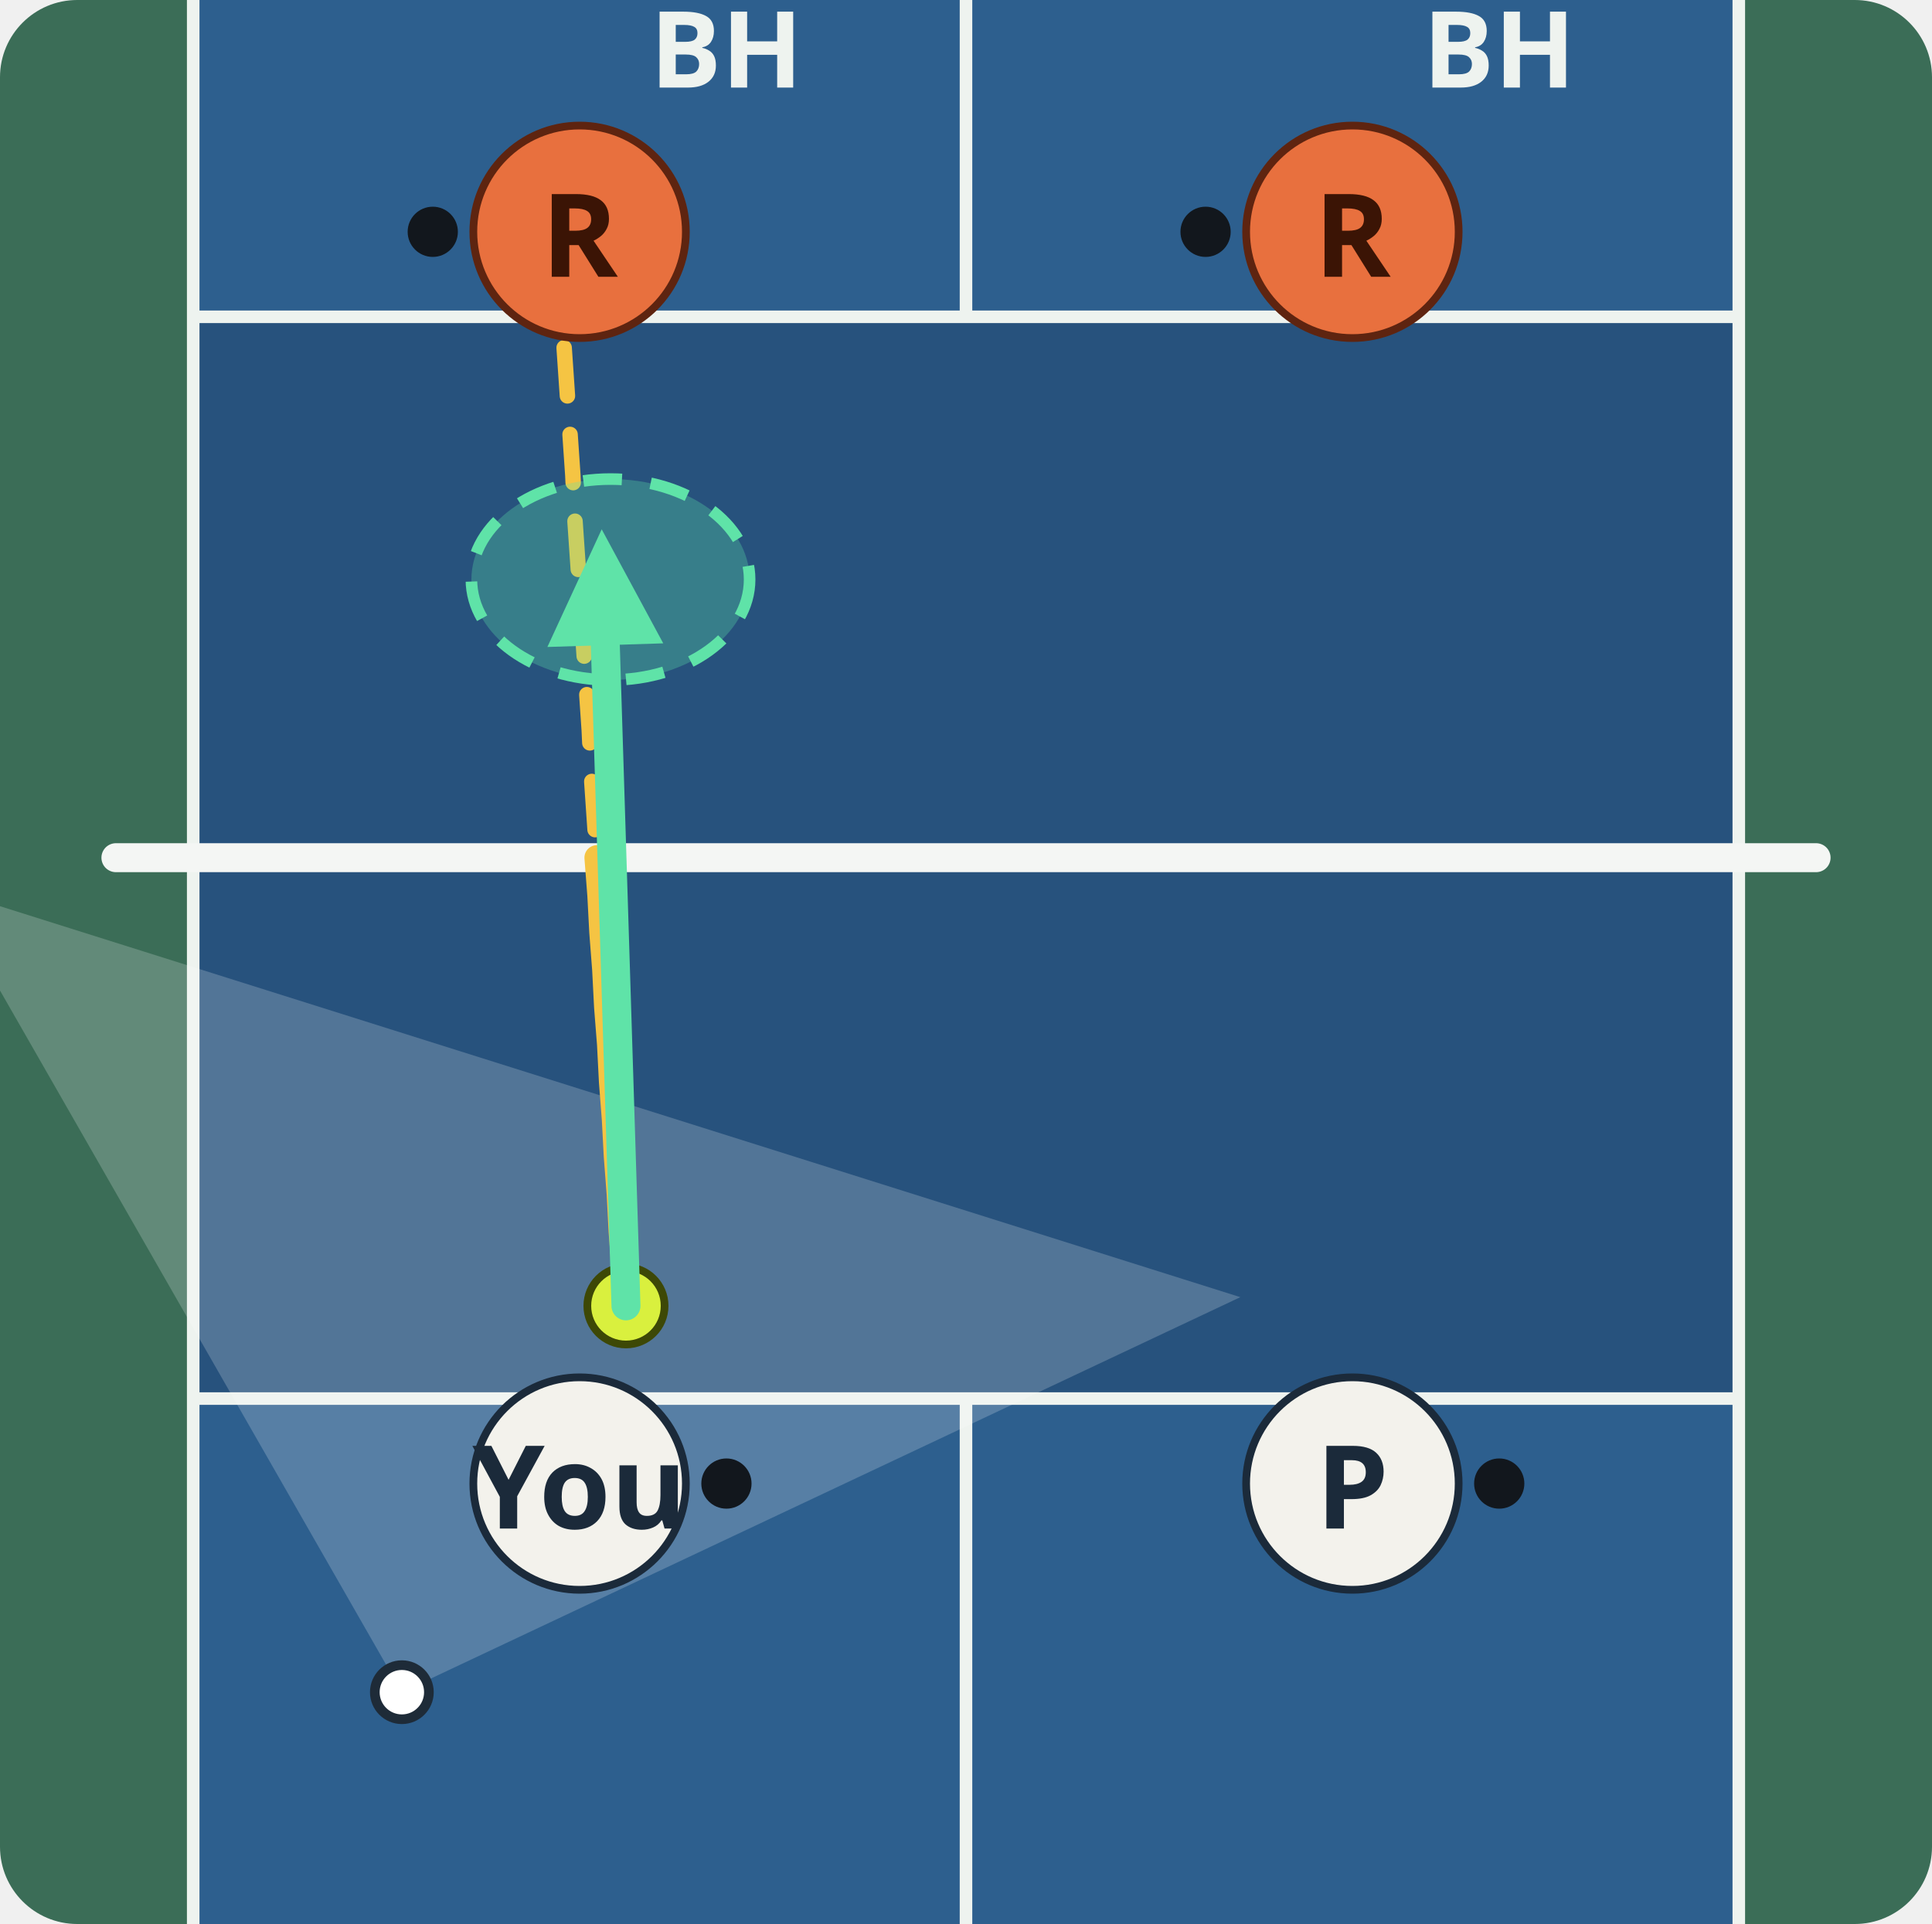
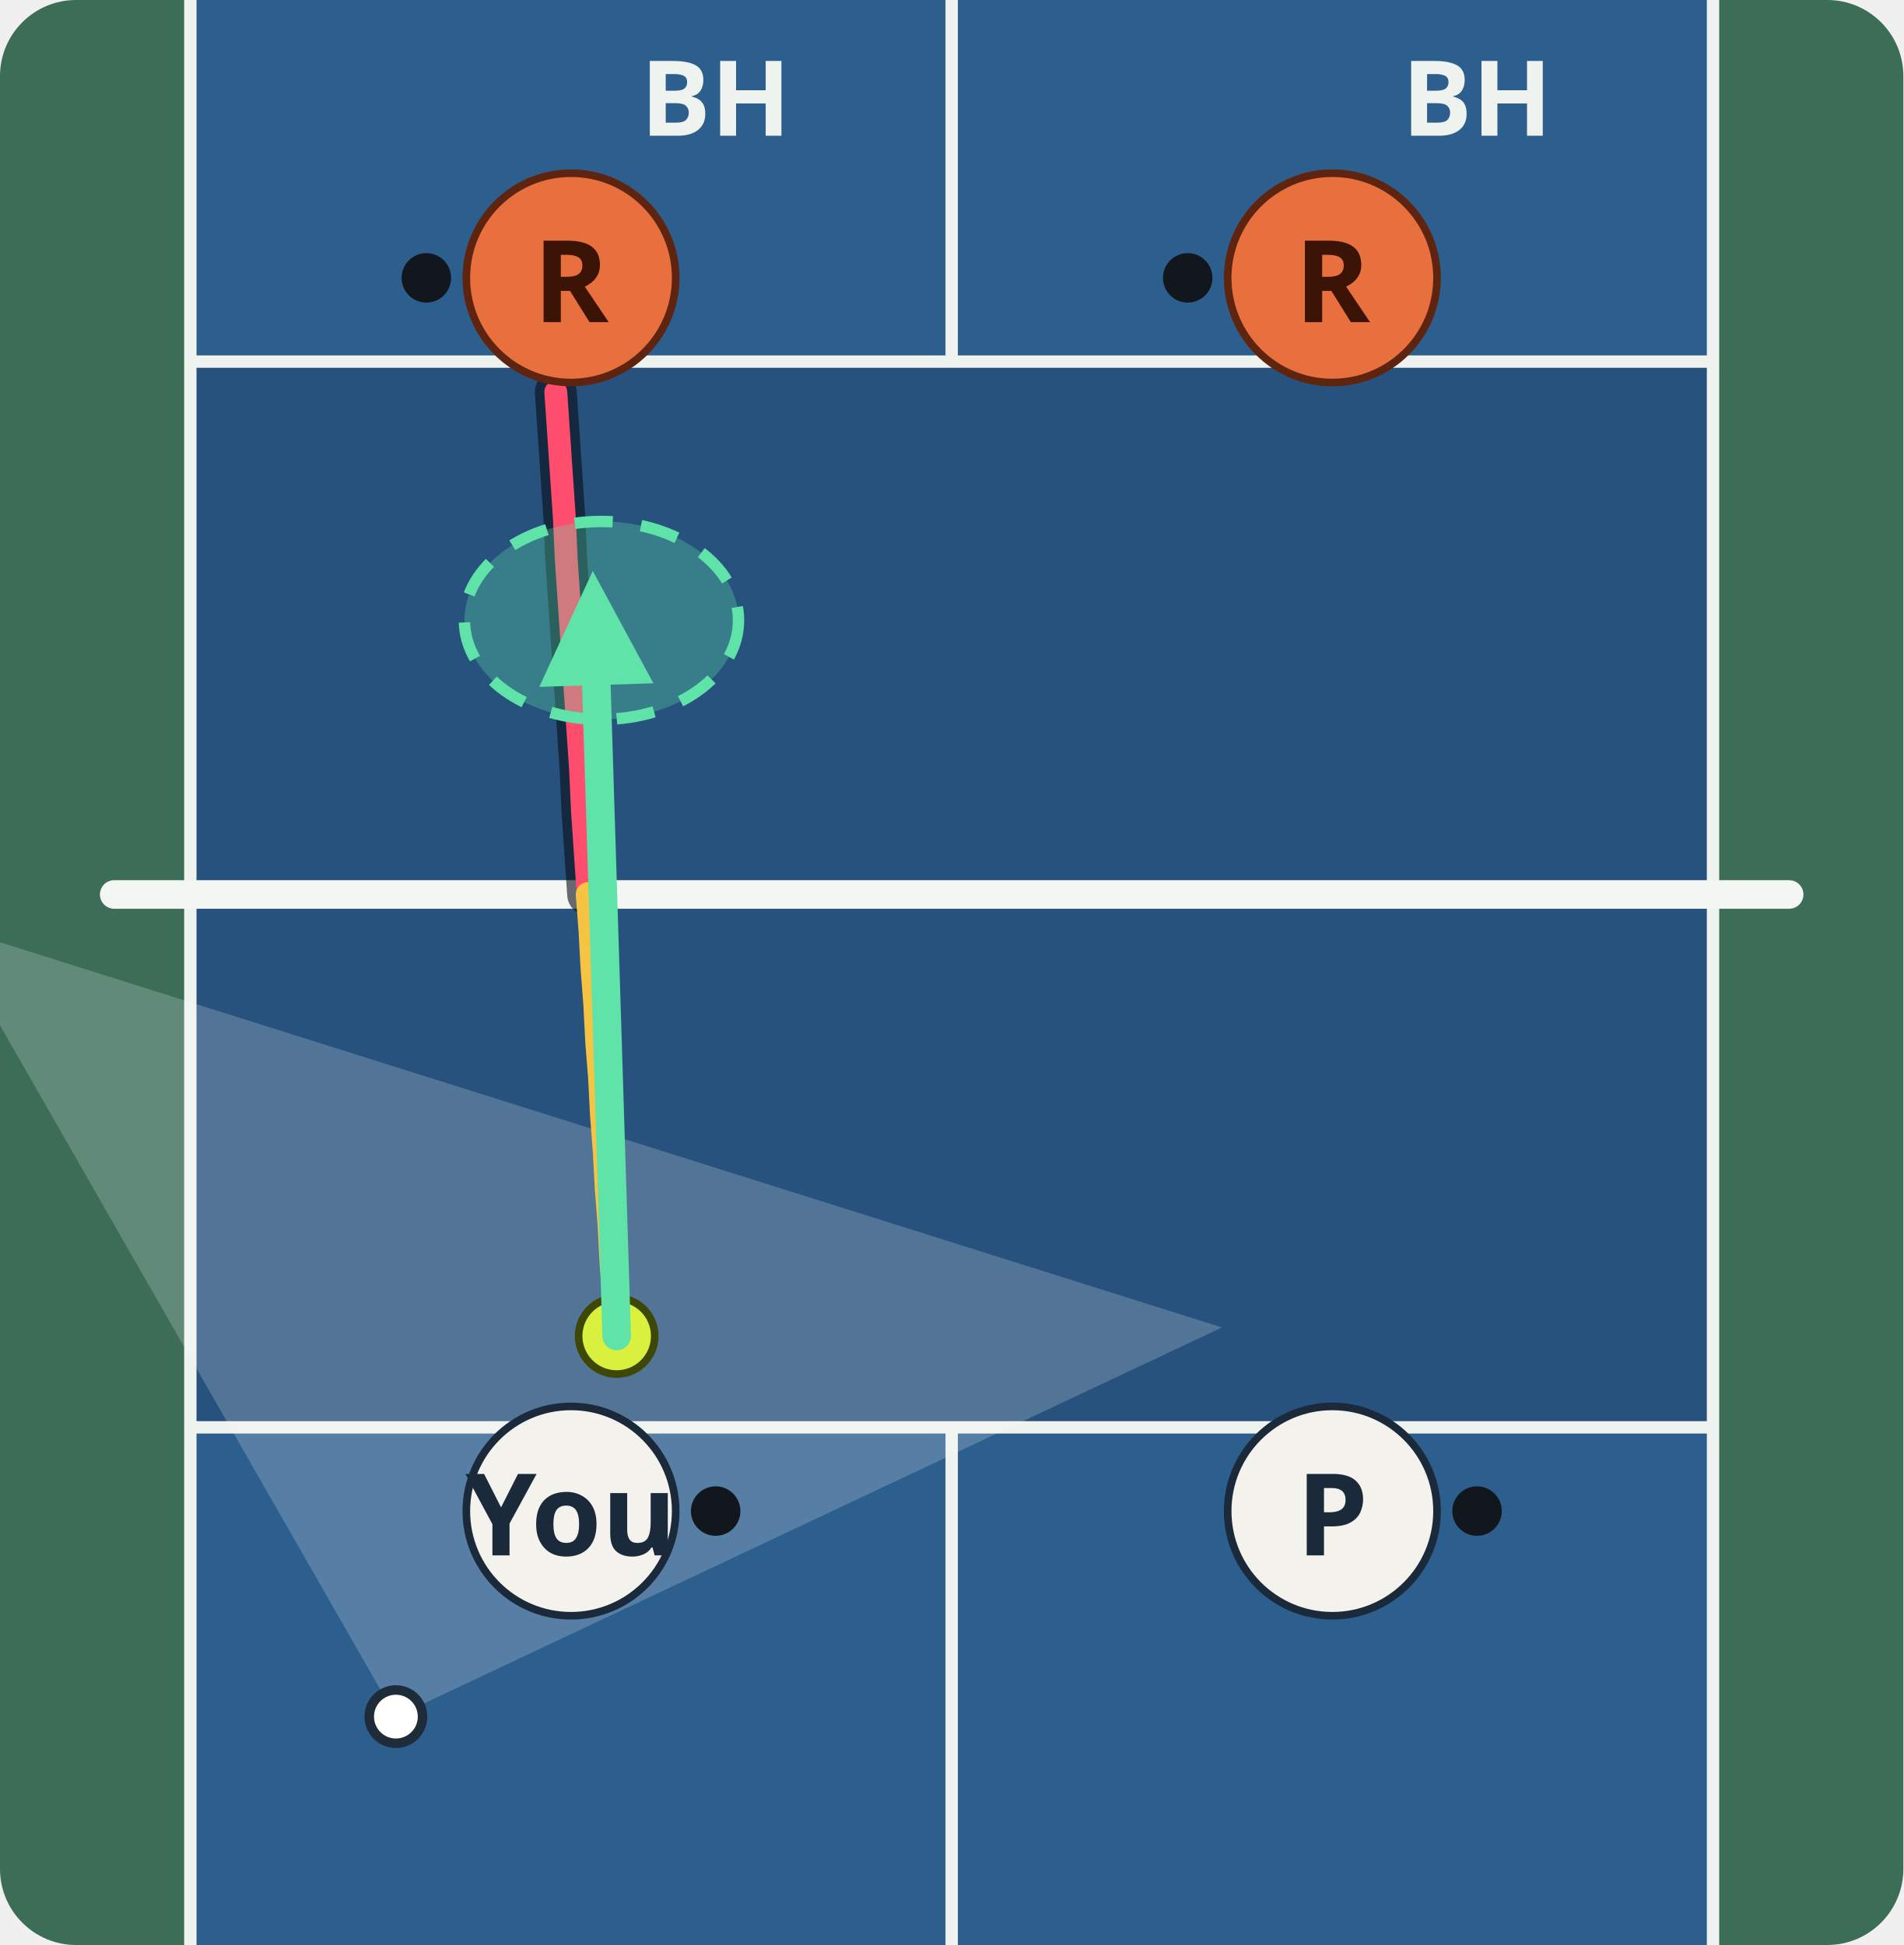
- <svg xmlns="http://www.w3.org/2000/svg" class="piq-svg piq-td" viewBox="0 0 200 199.2" role="img" aria-label="Top-down court view">
+ <svg xmlns="http://www.w3.org/2000/svg" class="piq-svg piq-td" viewBox="0 0 200 204.4" role="img" aria-label="Top-down court view">
  <style>
.piq-svg{font-family:"Barlow Semi Condensed", "Barlow", system-ui, sans-serif}
.piq-backdrop{fill:#1E2B38}
.piq-surround{fill:#3B6D57}
.piq-surface{fill:#2D5F8E}
.piq-kitchen{fill:#27527D}
.piq-line{fill:#EEF3EF;stroke:#EEF3EF;stroke-width:.6}
.piq-td-line{stroke:#EEF3EF;fill:none}
.piq-net-mesh{fill:rgba(12, 18, 24, 0.42)}
.piq-net-tape{fill:#F4F6F4}
.piq-net-post{stroke:#12171D;stroke-linecap:round}
.piq-td-net{stroke:#F4F6F4;stroke-linecap:round}
.piq-player-us{fill:#F3F2EC;stroke:#1B2A3A;stroke-width:.8}
.piq-player-them{fill:#E8703E;stroke:#5E2410;stroke-width:.8}
.piq-arm-us{stroke:#F3F2EC;fill:none}
.piq-arm-them{stroke:#E8703E;fill:none}
.piq-label-us{fill:#1B2A3A;font-weight:600;font-size:12px}
.piq-label-them{fill:#3B1405;font-weight:600;font-size:12px}
.piq-paddle{fill:#12171D}
.piq-ball{fill:#D9F03E;stroke:#3D4806;stroke-width:.8}
.piq-ball-shadow{fill:rgba(0, 0, 0, 0.38)}
.piq-stalk{stroke:rgba(255, 255, 255, 0.8);stroke-width:1.2;stroke-dasharray:3 3;fill:none}
.piq-tick{stroke:#FFFFFF;stroke-width:2.4;stroke-linecap:round}
.piq-path{stroke:#F5C443;fill:none;stroke-linecap:round}
- .piq-path-far{stroke-dasharray:5 4}
+ .piq-path-far{stroke:#FF4D6D;stroke-linejoin:round}
+ .piq-path-casing{stroke:rgba(8, 14, 22, 0.6);fill:none;stroke-linecap:round;stroke-linejoin:round}
.piq-answer{stroke:#5FE3A8;fill:none;stroke-width:3;stroke-linecap:round}
.piq-answer-zone{fill:rgba(95, 227, 168, 0.3);stroke:#5FE3A8;stroke-width:1.2;stroke-dasharray:4 3}
.piq-arrowhead{fill:#5FE3A8}
.piq-fov{fill:rgba(255, 255, 255, 0.2)}
.piq-cam{fill:#FFFFFF;stroke:#1E2B38;stroke-width:1}
.piq-annot{fill:#EEF3EF;font-weight:600;font-size:11px}
.piq-annot-line{stroke:#EEF3EF;fill:none}
.piq-reveal{opacity:0;transition:opacity .25s ease}
.is-revealed .piq-reveal,.piq-reveal.is-on{opacity:1}
@media (prefers-reduced-motion: reduce){.piq-reveal{transition:none}}
.piq-reveal{opacity:1}</style>
  <defs>
    <marker id="piq-ah-td3" viewBox="0 0 10 10" refX="7" refY="5" markerWidth="4" markerHeight="4" orient="auto-start-reverse">
      <path class="piq-arrowhead" d="M0,0 L10,5 L0,10 z" />
    </marker>
  </defs>
-   <rect class="piq-surround" x="0" y="0" width="200" height="199.2" rx="8" />
-   <rect class="piq-surface" x="20" y="-87.2" width="160" height="352" />
-   <rect class="piq-kitchen" x="20" y="32.8" width="160" height="112" />
-   <rect class="piq-td-line" x="20" y="-87.2" width="160" height="352" stroke-width="1.3" />
-   <line class="piq-td-line" x1="20" y1="144.8" x2="180" y2="144.8" stroke-width="1.3" />
-   <line class="piq-td-line" x1="20" y1="32.8" x2="180" y2="32.8" stroke-width="1.3" />
-   <line class="piq-td-line" x1="100" y1="264.8" x2="100" y2="144.8" stroke-width="1.3" />
-   <line class="piq-td-line" x1="100" y1="32.8" x2="100" y2="-87.2" stroke-width="1.3" />
-   <line class="piq-td-net" x1="12" y1="88.8" x2="188" y2="88.8" stroke-width="3" />
-   <polygon class="piq-fov" points="41.6,175.2 -6.1,91.9 128.4,134.3" />
-   <polyline class="piq-path piq-path-far" stroke-width="1.6" points="58.4,36 58.7,40.4 59,44.8 59.3,49.2 59.5,53.6 59.8,58 60.1,62.4 60.4,66.8 60.7,71.2 61,75.6 61.2,80 61.5,84.4 61.8,88.8" />
-   <polyline class="piq-path" stroke-width="2.6" points="61.8,88.8 62.1,92.7 62.3,96.5 62.6,100.4 62.8,104.3 63.1,108.1 63.3,112 63.6,115.9 63.8,119.7 64.1,123.6 64.3,127.5 64.6,131.3 64.8,135.2" />
-   <circle class="piq-paddle" cx="75.2" cy="153.6" r="2.6" />
-   <circle class="piq-player-us" cx="60" cy="153.6" r="11" />
-   <text class="piq-label-us" x="60" y="153.6" text-anchor="middle" dominant-baseline="central">You</text>
-   <circle class="piq-paddle" cx="155.2" cy="153.6" r="2.6" />
-   <circle class="piq-player-us" cx="140" cy="153.6" r="11" />
-   <text class="piq-label-us" x="140" y="153.6" text-anchor="middle" dominant-baseline="central">P</text>
-   <circle class="piq-paddle" cx="44.8" cy="24" r="2.6" />
-   <circle class="piq-player-them" cx="60" cy="24" r="11" />
-   <text class="piq-label-them" x="60" y="24" text-anchor="middle" dominant-baseline="central">R</text>
-   <text class="piq-annot" x="75.2" y="4.8" text-anchor="middle" dominant-baseline="central">BH</text>
-   <circle class="piq-paddle" cx="124.8" cy="24" r="2.6" />
-   <circle class="piq-player-them" cx="140" cy="24" r="11" />
-   <text class="piq-label-them" x="140" y="24" text-anchor="middle" dominant-baseline="central">R</text>
-   <text class="piq-annot" x="155.2" y="4.8" text-anchor="middle" dominant-baseline="central">BH</text>
-   <circle class="piq-ball" cx="64.8" cy="135.2" r="4" />
-   <circle class="piq-cam" cx="41.6" cy="175.2" r="2.8" />
+   <rect class="piq-surround" x="0" y="0" width="200" height="204.4" rx="8" />
+   <rect class="piq-surface" x="20" y="-82" width="160" height="352" />
+   <rect class="piq-kitchen" x="20" y="38" width="160" height="112" />
+   <rect class="piq-td-line" x="20" y="-82" width="160" height="352" stroke-width="1.3" />
+   <line class="piq-td-line" x1="20" y1="150" x2="180" y2="150" stroke-width="1.3" />
+   <line class="piq-td-line" x1="20" y1="38" x2="180" y2="38" stroke-width="1.3" />
+   <line class="piq-td-line" x1="100" y1="270" x2="100" y2="150" stroke-width="1.3" />
+   <line class="piq-td-line" x1="100" y1="38" x2="100" y2="-82" stroke-width="1.3" />
+   <line class="piq-td-net" x1="12" y1="94" x2="188" y2="94" stroke-width="3" />
+   <polygon class="piq-fov" points="41.6,180.4 -6.1,97.1 128.4,139.5" />
+   <polyline class="piq-path-casing" stroke-width="4.4" points="58.4,41.2 58.7,45.6 59,50 59.3,54.4 59.5,58.8 59.8,63.2 60.1,67.6 60.4,72 60.7,76.4 61,80.8 61.2,85.2 61.5,89.6 61.8,94" />
+   <polyline class="piq-path piq-path-far" stroke-width="2.4" points="58.4,41.2 58.7,45.6 59,50 59.3,54.4 59.5,58.8 59.8,63.2 60.1,67.6 60.4,72 60.7,76.4 61,80.8 61.2,85.2 61.5,89.6 61.8,94" />
+   <polyline class="piq-path" stroke-width="2.6" points="61.8,94 62.1,97.9 62.3,101.7 62.6,105.6 62.8,109.5 63.1,113.3 63.3,117.2 63.6,121.1 63.8,124.9 64.1,128.8 64.3,132.7 64.6,136.5 64.8,140.4" />
+   <circle class="piq-paddle" cx="75.2" cy="158.8" r="2.6" />
+   <circle class="piq-player-us" cx="60" cy="158.8" r="11" />
+   <text class="piq-label-us" x="60" y="158.8" text-anchor="middle" dominant-baseline="central">You</text>
+   <circle class="piq-paddle" cx="155.2" cy="158.8" r="2.6" />
+   <circle class="piq-player-us" cx="140" cy="158.8" r="11" />
+   <text class="piq-label-us" x="140" y="158.8" text-anchor="middle" dominant-baseline="central">P</text>
+   <circle class="piq-paddle" cx="44.8" cy="29.2" r="2.6" />
+   <circle class="piq-player-them" cx="60" cy="29.2" r="11" />
+   <text class="piq-label-them" x="60" y="29.2" text-anchor="middle" dominant-baseline="central">R</text>
+   <text class="piq-annot" x="75.2" y="10" text-anchor="middle" dominant-baseline="central">BH</text>
+   <circle class="piq-paddle" cx="124.8" cy="29.2" r="2.6" />
+   <circle class="piq-player-them" cx="140" cy="29.2" r="11" />
+   <text class="piq-label-them" x="140" y="29.2" text-anchor="middle" dominant-baseline="central">R</text>
+   <text class="piq-annot" x="155.2" y="10" text-anchor="middle" dominant-baseline="central">BH</text>
+   <circle class="piq-ball" cx="64.8" cy="140.4" r="4" />
+   <circle class="piq-cam" cx="41.6" cy="180.4" r="2.8" />
  <g class="piq-reveal">
-     <ellipse class="piq-answer-zone" cx="63.2" cy="60" rx="14.4" ry="10.4" />
-     <line class="piq-answer" x1="64.8" y1="135.2" x2="62.4" y2="58.4" stroke-width="2.5" marker-end="url(#piq-ah-td3)" />
+     <ellipse class="piq-answer-zone" cx="63.2" cy="65.2" rx="14.4" ry="10.4" />
+     <line class="piq-answer" x1="64.8" y1="140.4" x2="62.4" y2="63.6" stroke-width="2.5" marker-end="url(#piq-ah-td3)" />
  </g>
</svg>
